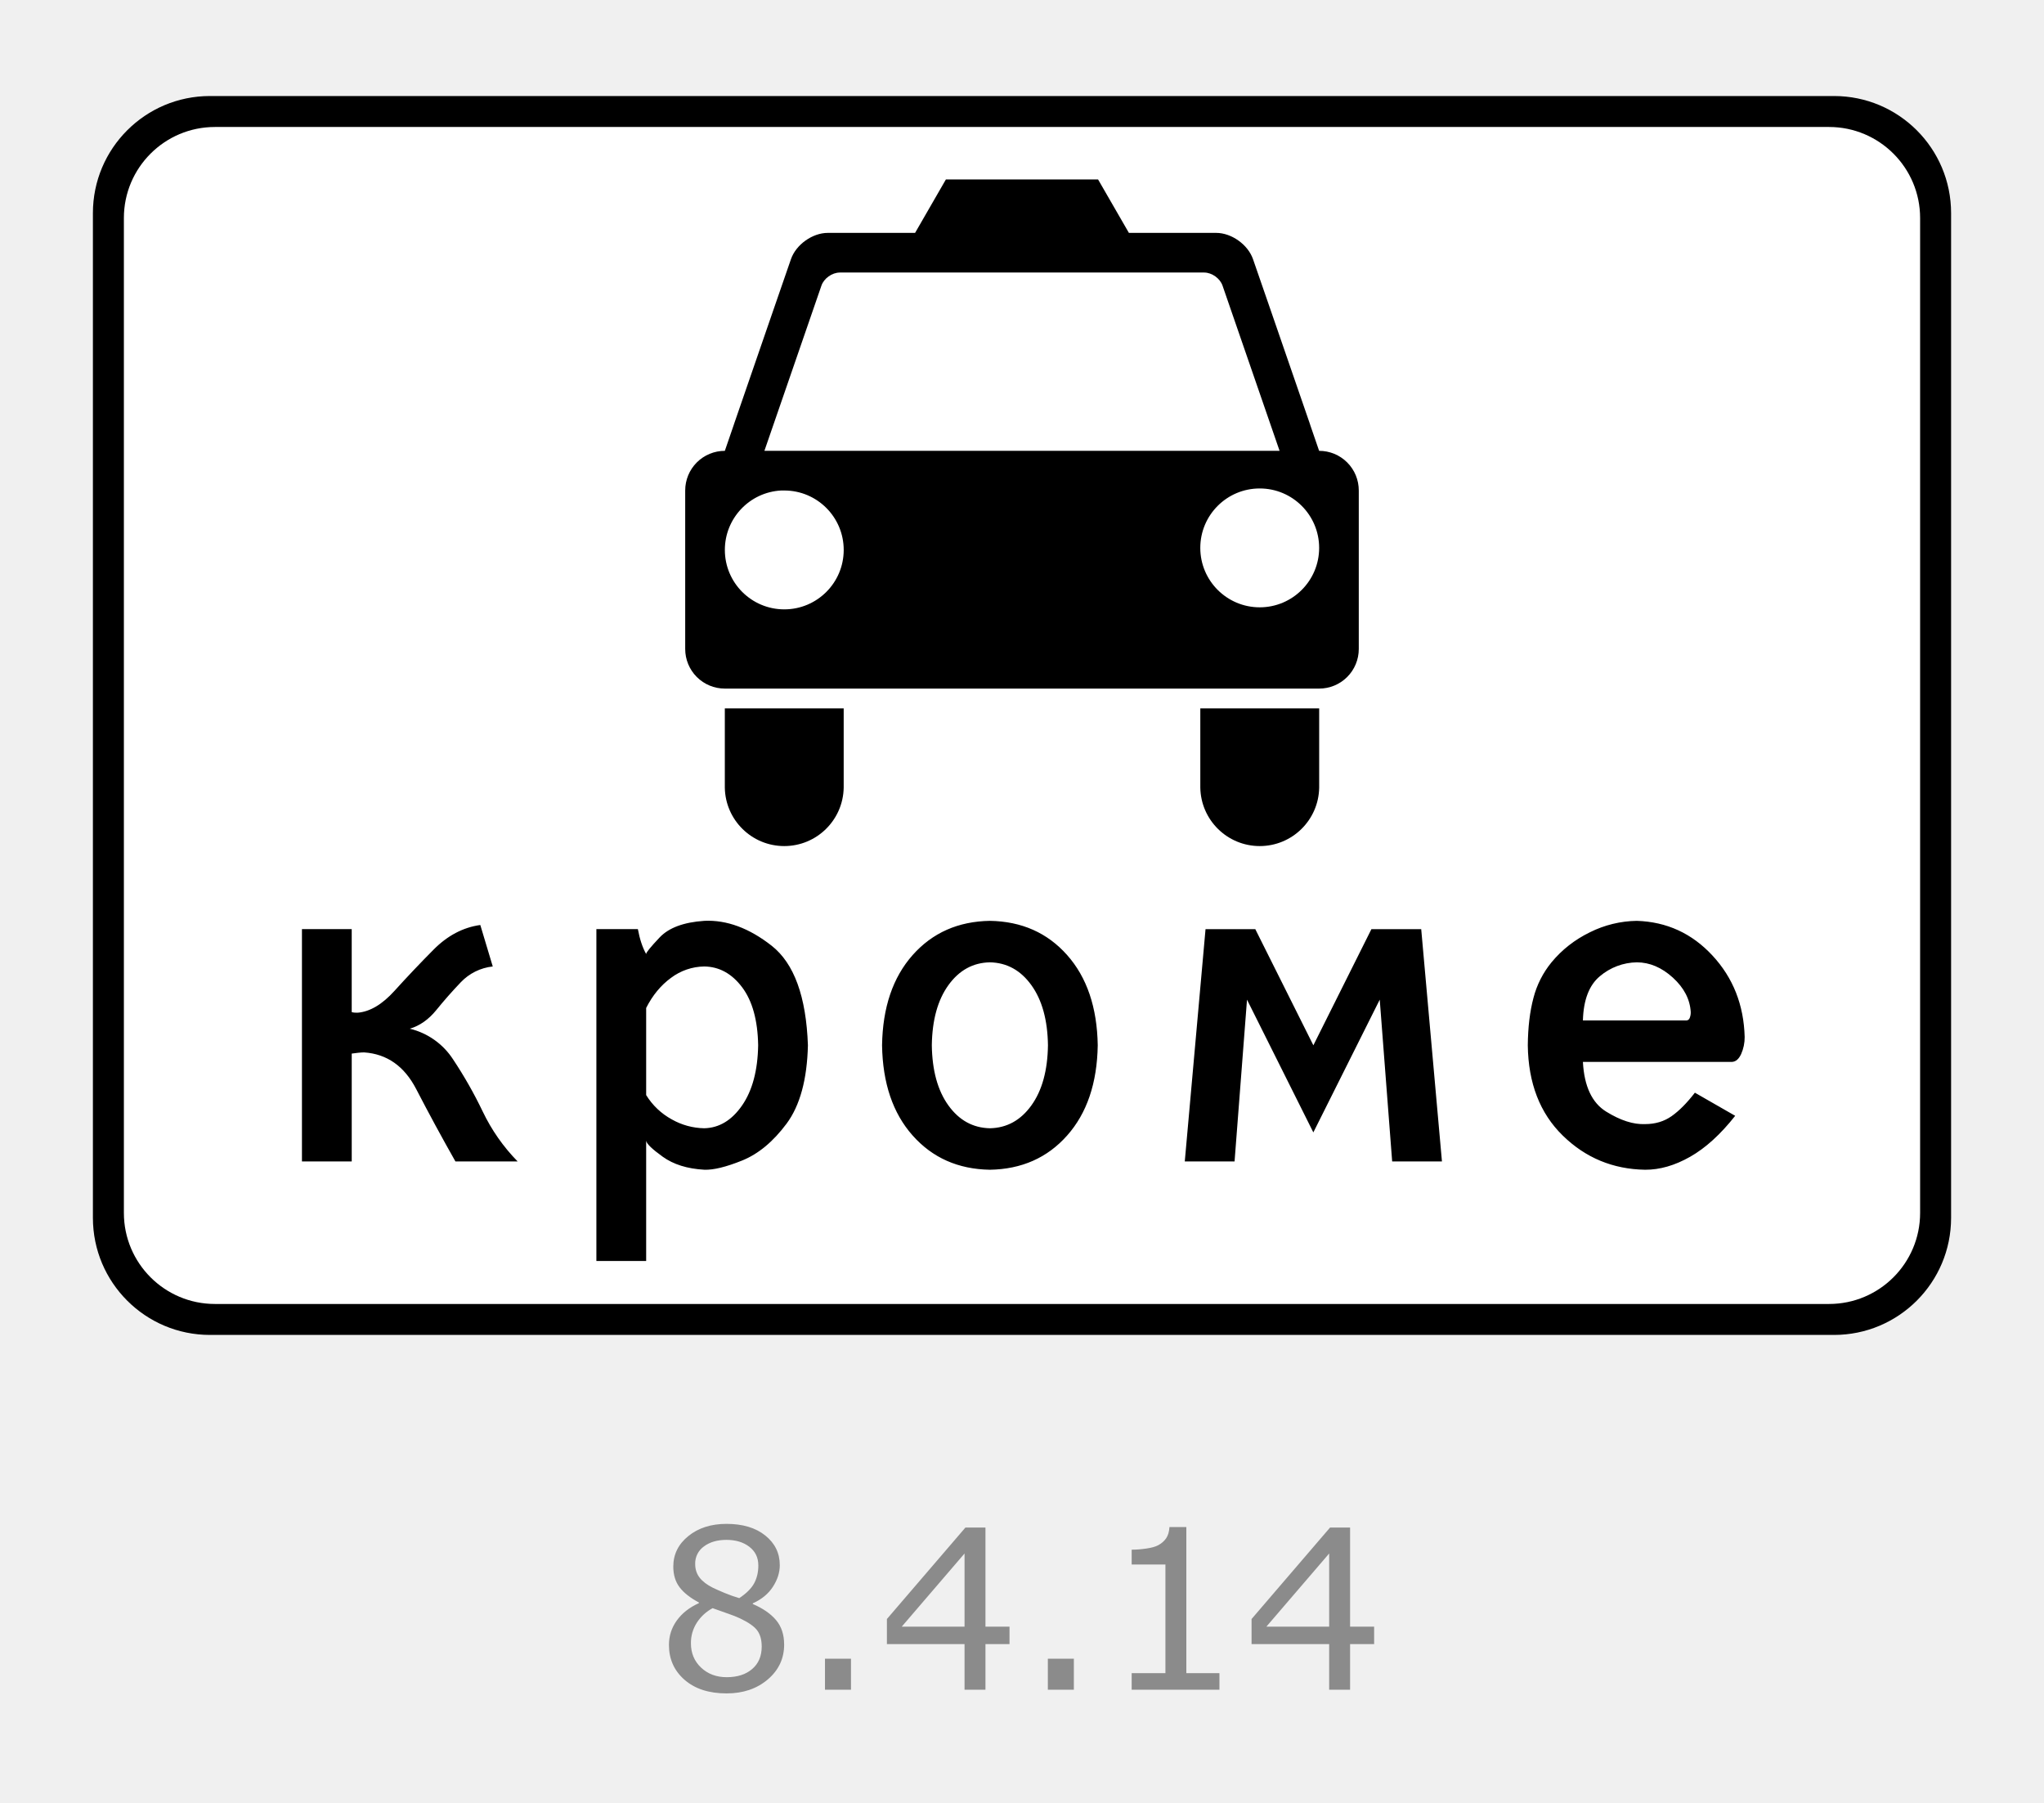
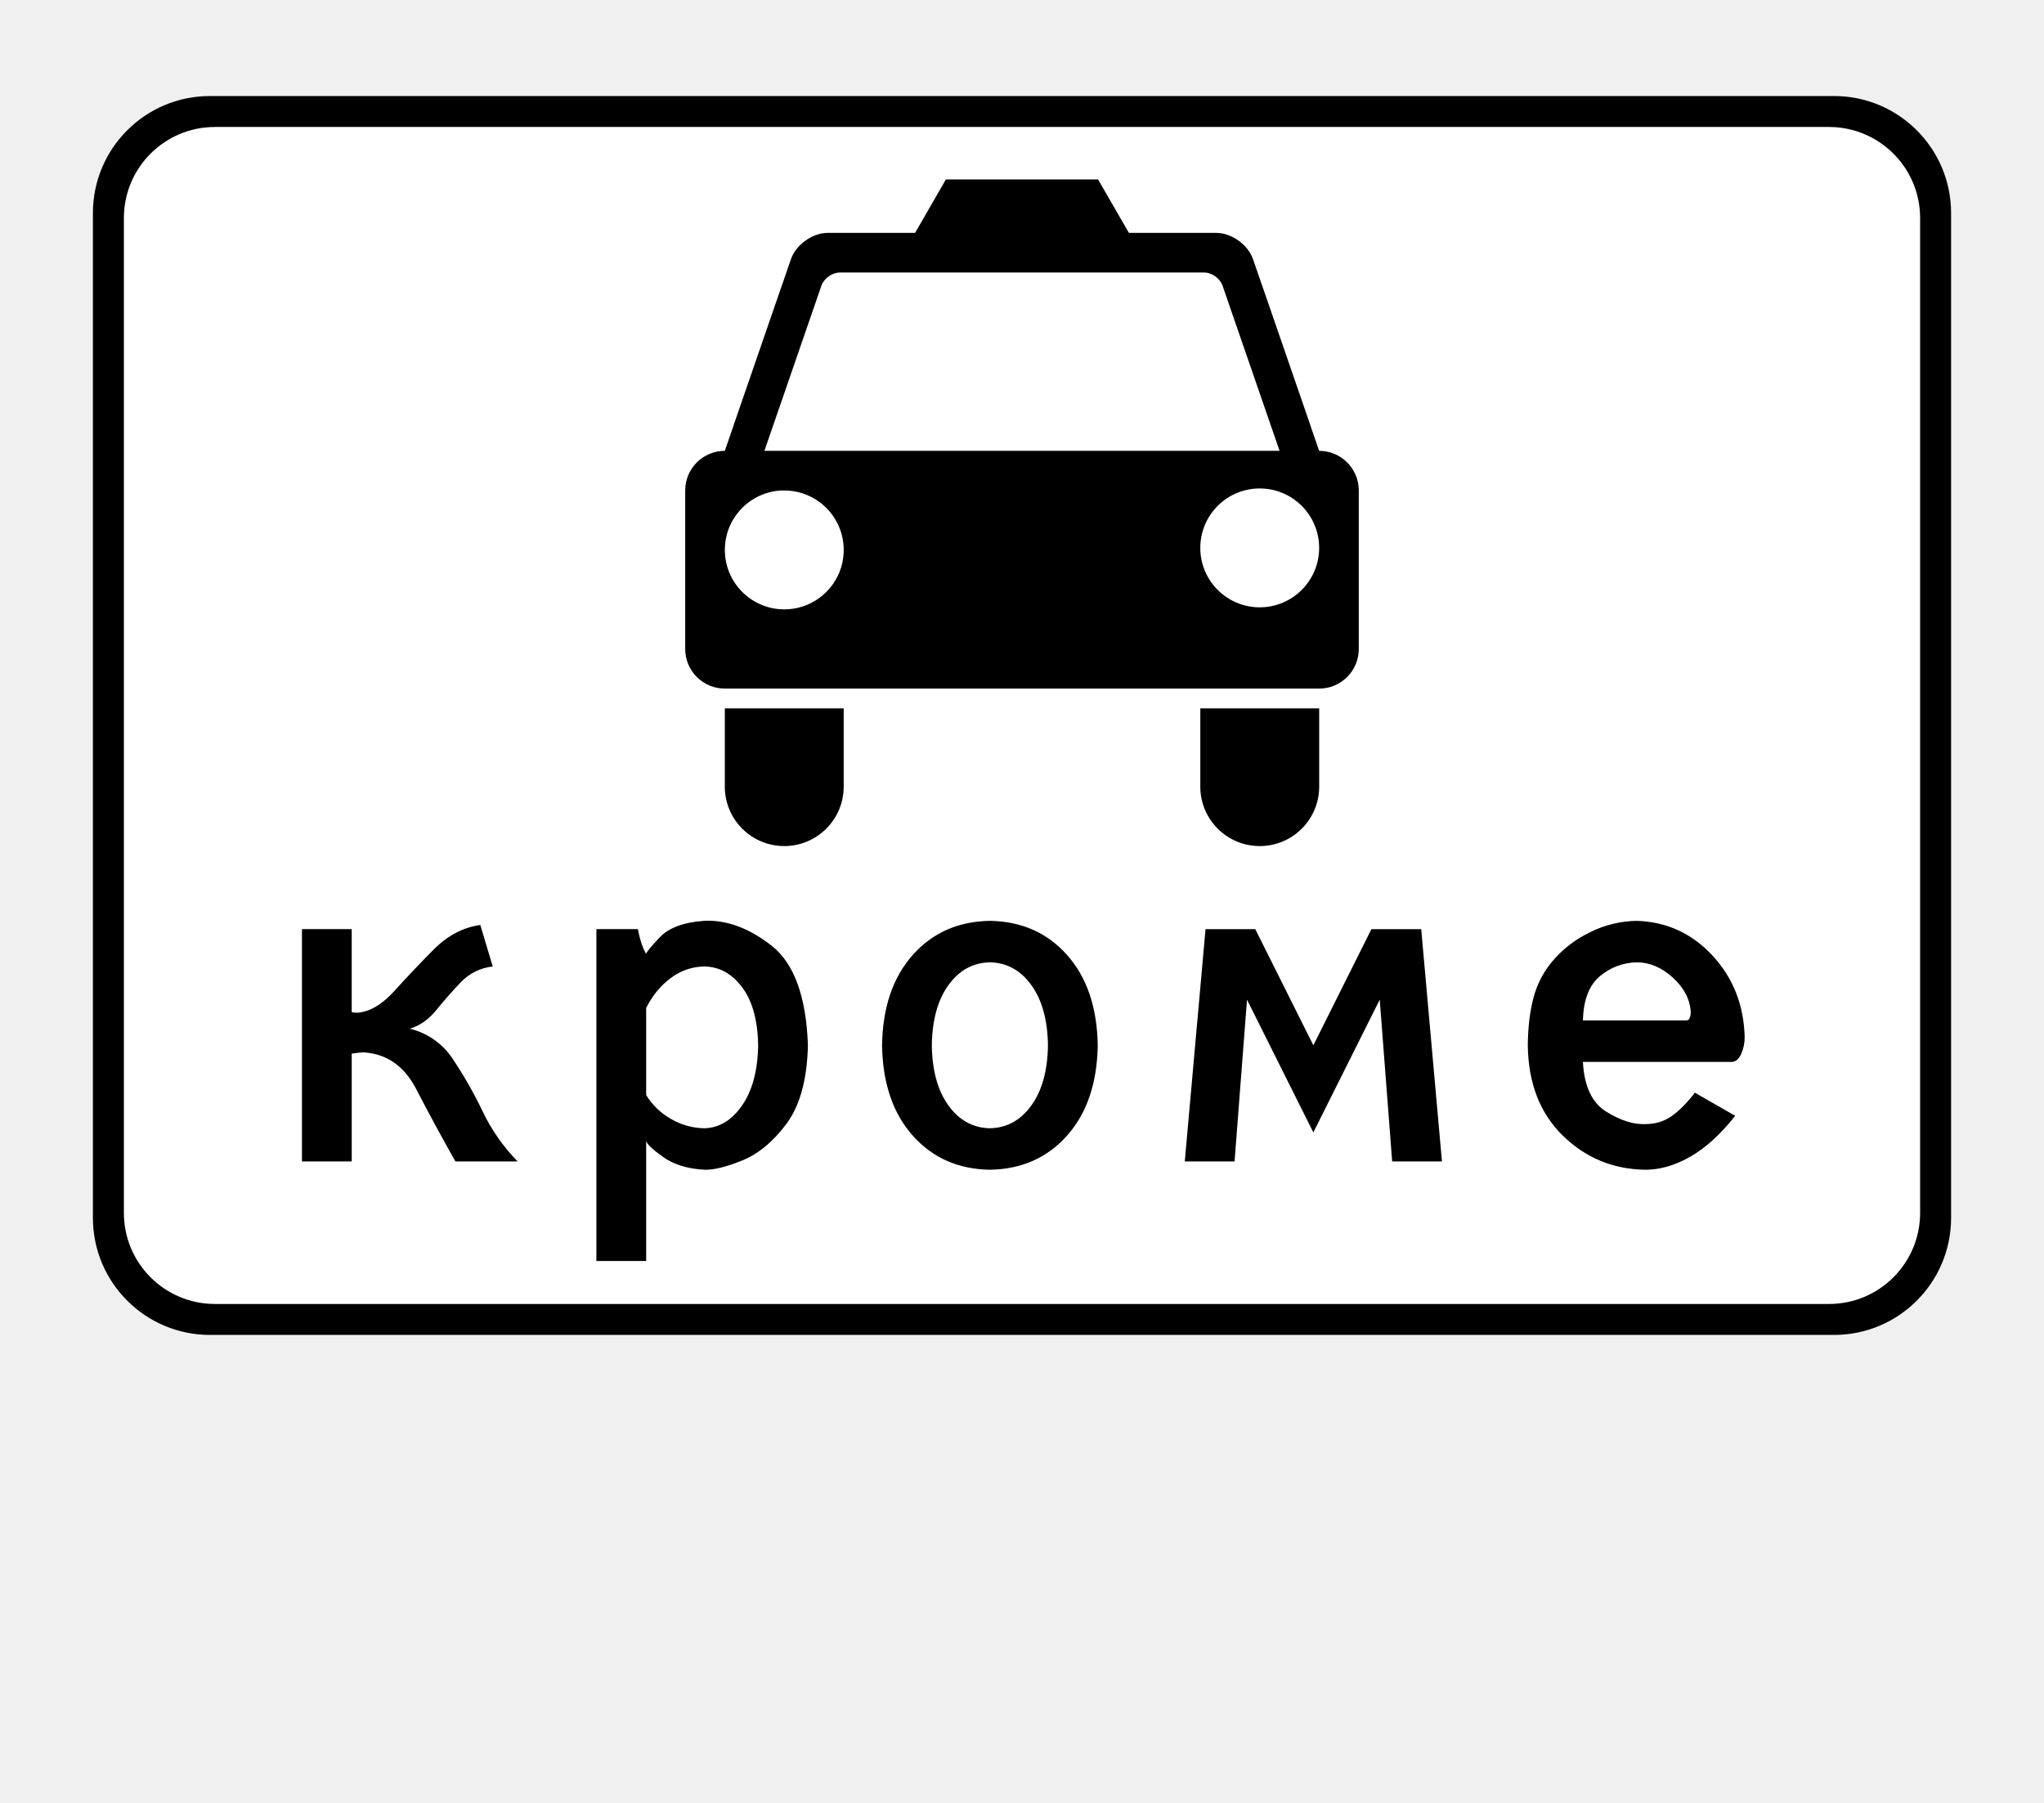
<svg xmlns="http://www.w3.org/2000/svg" width="110" height="97">
  <g fill="none" fill-rule="evenodd">
    <path d="M0 0h110v97H0z" />
    <g fill-rule="nonzero">
      <path d="M11.3 5.167h87.4a6.3 6.3 0 0 1 6.3 6.3v54.066a6.3 6.3 0 0 1-6.3 6.3H11.3a6.3 6.3 0 0 1-6.3-6.3V11.467a6.3 6.3 0 0 1 6.3-6.3z" fill="#000" />
      <path d="M11.567 6.833h86.866a4.9 4.9 0 0 1 4.9 4.9v53.534a4.9 4.9 0 0 1-4.9 4.9H11.567a4.9 4.9 0 0 1-4.9-4.9V11.733a4.9 4.9 0 0 1 4.9-4.9z" fill="#FFF" />
      <path d="M16.25 49.997v12.5h2.679v-5.803a9.17 9.17 0 0 1 .346-.044c.118-.013.226-.02.323-.02 1.231.085 2.165.744 2.802 1.977a117.48 117.48 0 0 0 2.109 3.89h3.348a9.992 9.992 0 0 1-1.88-2.688c-.466-.972-1-1.91-1.597-2.808a3.852 3.852 0 0 0-2.326-1.646c.538-.16 1.013-.494 1.426-1.003.413-.51.851-1.007 1.314-1.492a2.778 2.778 0 0 1 1.724-.854l-.67-2.232c-.927.129-1.765.57-2.512 1.323a66.26 66.26 0 0 0-2.108 2.223c-.658.728-1.319 1.12-1.98 1.174a3.02 3.02 0 0 1-.16-.004.665.665 0 0 1-.16-.028v-4.465H16.25zm21.649-.446c-1.107.074-1.907.372-2.4.893-.492.52-.734.818-.725.893-.197-.351-.345-.797-.446-1.34h-2.233v17.858h2.679V61.38c.019.163.316.451.893.865.576.414 1.32.647 2.232.698.49.02 1.171-.145 2.042-.496.87-.352 1.667-1.013 2.39-1.984.721-.972 1.104-2.377 1.148-4.217-.093-2.622-.744-4.408-1.953-5.357-1.209-.948-2.418-1.395-3.627-1.339v.001zm0 2.455c.804.01 1.483.382 2.037 1.116.553.735.842 1.777.865 3.125-.023 1.358-.312 2.437-.865 3.237-.554.8-1.233 1.21-2.037 1.228a3.659 3.659 0 0 1-1.742-.475 3.698 3.698 0 0 1-1.383-1.311v-4.688c.343-.678.789-1.218 1.335-1.618a3.045 3.045 0 0 1 1.79-.614zm15.373-2.455c-1.707.028-3.092.642-4.157 1.841-1.065 1.2-1.614 2.819-1.646 4.855.032 2.037.58 3.656 1.646 4.855 1.065 1.2 2.45 1.814 4.157 1.842 1.707-.028 3.093-.642 4.157-1.842 1.065-1.2 1.614-2.818 1.647-4.855-.033-2.036-.582-3.655-1.647-4.855-1.064-1.2-2.45-1.813-4.157-1.841zm0 2.232c.912.019 1.656.428 2.232 1.228.577.8.874 1.879.893 3.236-.019 1.358-.316 2.437-.893 3.237-.576.8-1.32 1.21-2.232 1.228-.911-.019-1.655-.428-2.232-1.228-.577-.8-.874-1.879-.893-3.237.019-1.357.316-2.436.893-3.236.577-.8 1.32-1.21 2.232-1.228zM63.76 62.498h2.679l.67-8.706 3.57 7.143 3.573-7.143.669 8.706H77.6l-1.116-12.5h-2.68l-3.124 6.25-3.125-6.25h-2.678l-1.117 12.5zm24.327-10.715c.693.002 1.34.277 1.942.825.6.548.921 1.166.96 1.854a.812.812 0 0 1-.052.307c-.035.088-.092.134-.17.14h-5.581c.03-1.104.335-1.896.912-2.377a3.146 3.146 0 0 1 1.99-.749h-.001zm5.134 5.357c.196-.014.355-.153.479-.418.129-.29.194-.604.191-.921-.046-1.725-.623-3.185-1.73-4.38-1.107-1.196-2.465-1.819-4.074-1.87a5.837 5.837 0 0 0-2.523.614c-.819.4-1.508.94-2.068 1.618a4.982 4.982 0 0 0-.973 1.921c-.193.728-.294 1.576-.303 2.543.026 2.037.652 3.656 1.878 4.855 1.225 1.2 2.704 1.814 4.436 1.842.788.004 1.596-.228 2.423-.698.828-.47 1.636-1.204 2.424-2.204l-2.169-1.244c-.432.56-.85.98-1.255 1.264-.405.284-.879.426-1.423.426-.628.028-1.325-.195-2.093-.67-.767-.473-1.186-1.366-1.255-2.678h8.035zM50.905 9.655l-1.659 2.877h-4.7c-.826 0-1.71.633-1.98 1.414l-1.002 2.897-2.071 6.003-.005.019-.48 1.395a2.13 2.13 0 0 0-2.133 2.134v8.526a2.13 2.13 0 0 0 2.134 2.133H70.99a2.13 2.13 0 0 0 2.134-2.133v-8.526a2.13 2.13 0 0 0-2.134-2.134l-.48-1.395-.004-.02-2.071-6.002-1.003-2.897c-.27-.781-1.153-1.414-1.98-1.414h-4.699l-1.66-2.877h-8.189.001zm-5.71 5.01h19.61c.413 0 .853.315.987.705l3.07 8.89H41.137l3.069-8.89c.134-.39.574-.704.987-.704l.002-.001zm22.598 11.619a3.198 3.198 0 1 1 0 6.396 3.198 3.198 0 0 1 0-6.396zm-25.754.11c.055-.003.113 0 .168 0a3.198 3.198 0 1 1-3.198 3.198 3.2 3.2 0 0 1 3.03-3.198zM39.007 38.12v4.265a3.199 3.199 0 0 0 6.397 0V38.12h-6.397zm25.589 0v4.265a3.199 3.199 0 0 0 6.397 0V38.12h-6.397z" fill="#000" />
-       <path d="M42.2 88.492c0 .754-.295 1.381-.883 1.881-.588.5-1.327.75-2.217.75-.946 0-1.699-.244-2.26-.732-.56-.489-.84-1.114-.84-1.875 0-.485.14-.923.422-1.316.281-.392.678-.704 1.19-.934v-.036c-.47-.25-.816-.523-1.04-.82-.225-.297-.338-.668-.338-1.113 0-.656.27-1.203.809-1.64.539-.438 1.225-.657 2.057-.657.87 0 1.566.209 2.086.627.52.418.779.95.779 1.594 0 .394-.123.782-.37 1.163-.245.38-.607.678-1.083.893v.035c.547.235.965.524 1.254.868.289.343.433.78.433 1.312h.001zm-1.39-4.26c0-.418-.16-.75-.483-.999-.322-.248-.733-.372-1.233-.372-.492 0-.896.118-1.21.352a1.12 1.12 0 0 0-.472.95c0 .28.08.524.237.729.159.205.398.387.718.547.145.07.353.163.624.276.272.113.536.207.794.281.387-.258.654-.525.803-.803.148-.277.223-.597.223-.96l-.001-.001zm.182 4.372c0-.36-.079-.648-.237-.865-.158-.217-.468-.434-.929-.653a5.886 5.886 0 0 0-.603-.24c-.22-.075-.51-.178-.873-.31a2.306 2.306 0 0 0-.847.778 2 2 0 0 0-.32 1.114c0 .527.182.963.546 1.306.363.344.824.516 1.382.516.57 0 1.027-.146 1.368-.44.342-.292.513-.695.513-1.206zm4.805 2.32h-1.4v-1.67h1.4v1.67zm8.531-2.455h-1.295v2.455h-1.125v-2.455H47.73V87.12l4.225-4.922h1.078v5.332h1.295v.939zm-2.42-.938v-3.937l-3.38 3.937h3.38zm5.883 3.393h-1.4v-1.67h1.4v1.67zm7.834 0h-4.723v-.89h1.817v-5.848h-1.817v-.797c.246 0 .51-.02.791-.062.282-.04.494-.1.639-.179.18-.097.321-.221.425-.372.103-.15.163-.352.179-.606h.908v7.863h1.781v.891zm8.326-2.455h-1.295v2.455h-1.125v-2.455h-4.177V87.12l4.224-4.922h1.078v5.332h1.295v.939zm-2.42-.938v-3.937l-3.38 3.937h3.38z" fill="#8B8B8B" />
    </g>
  </g>
</svg>
